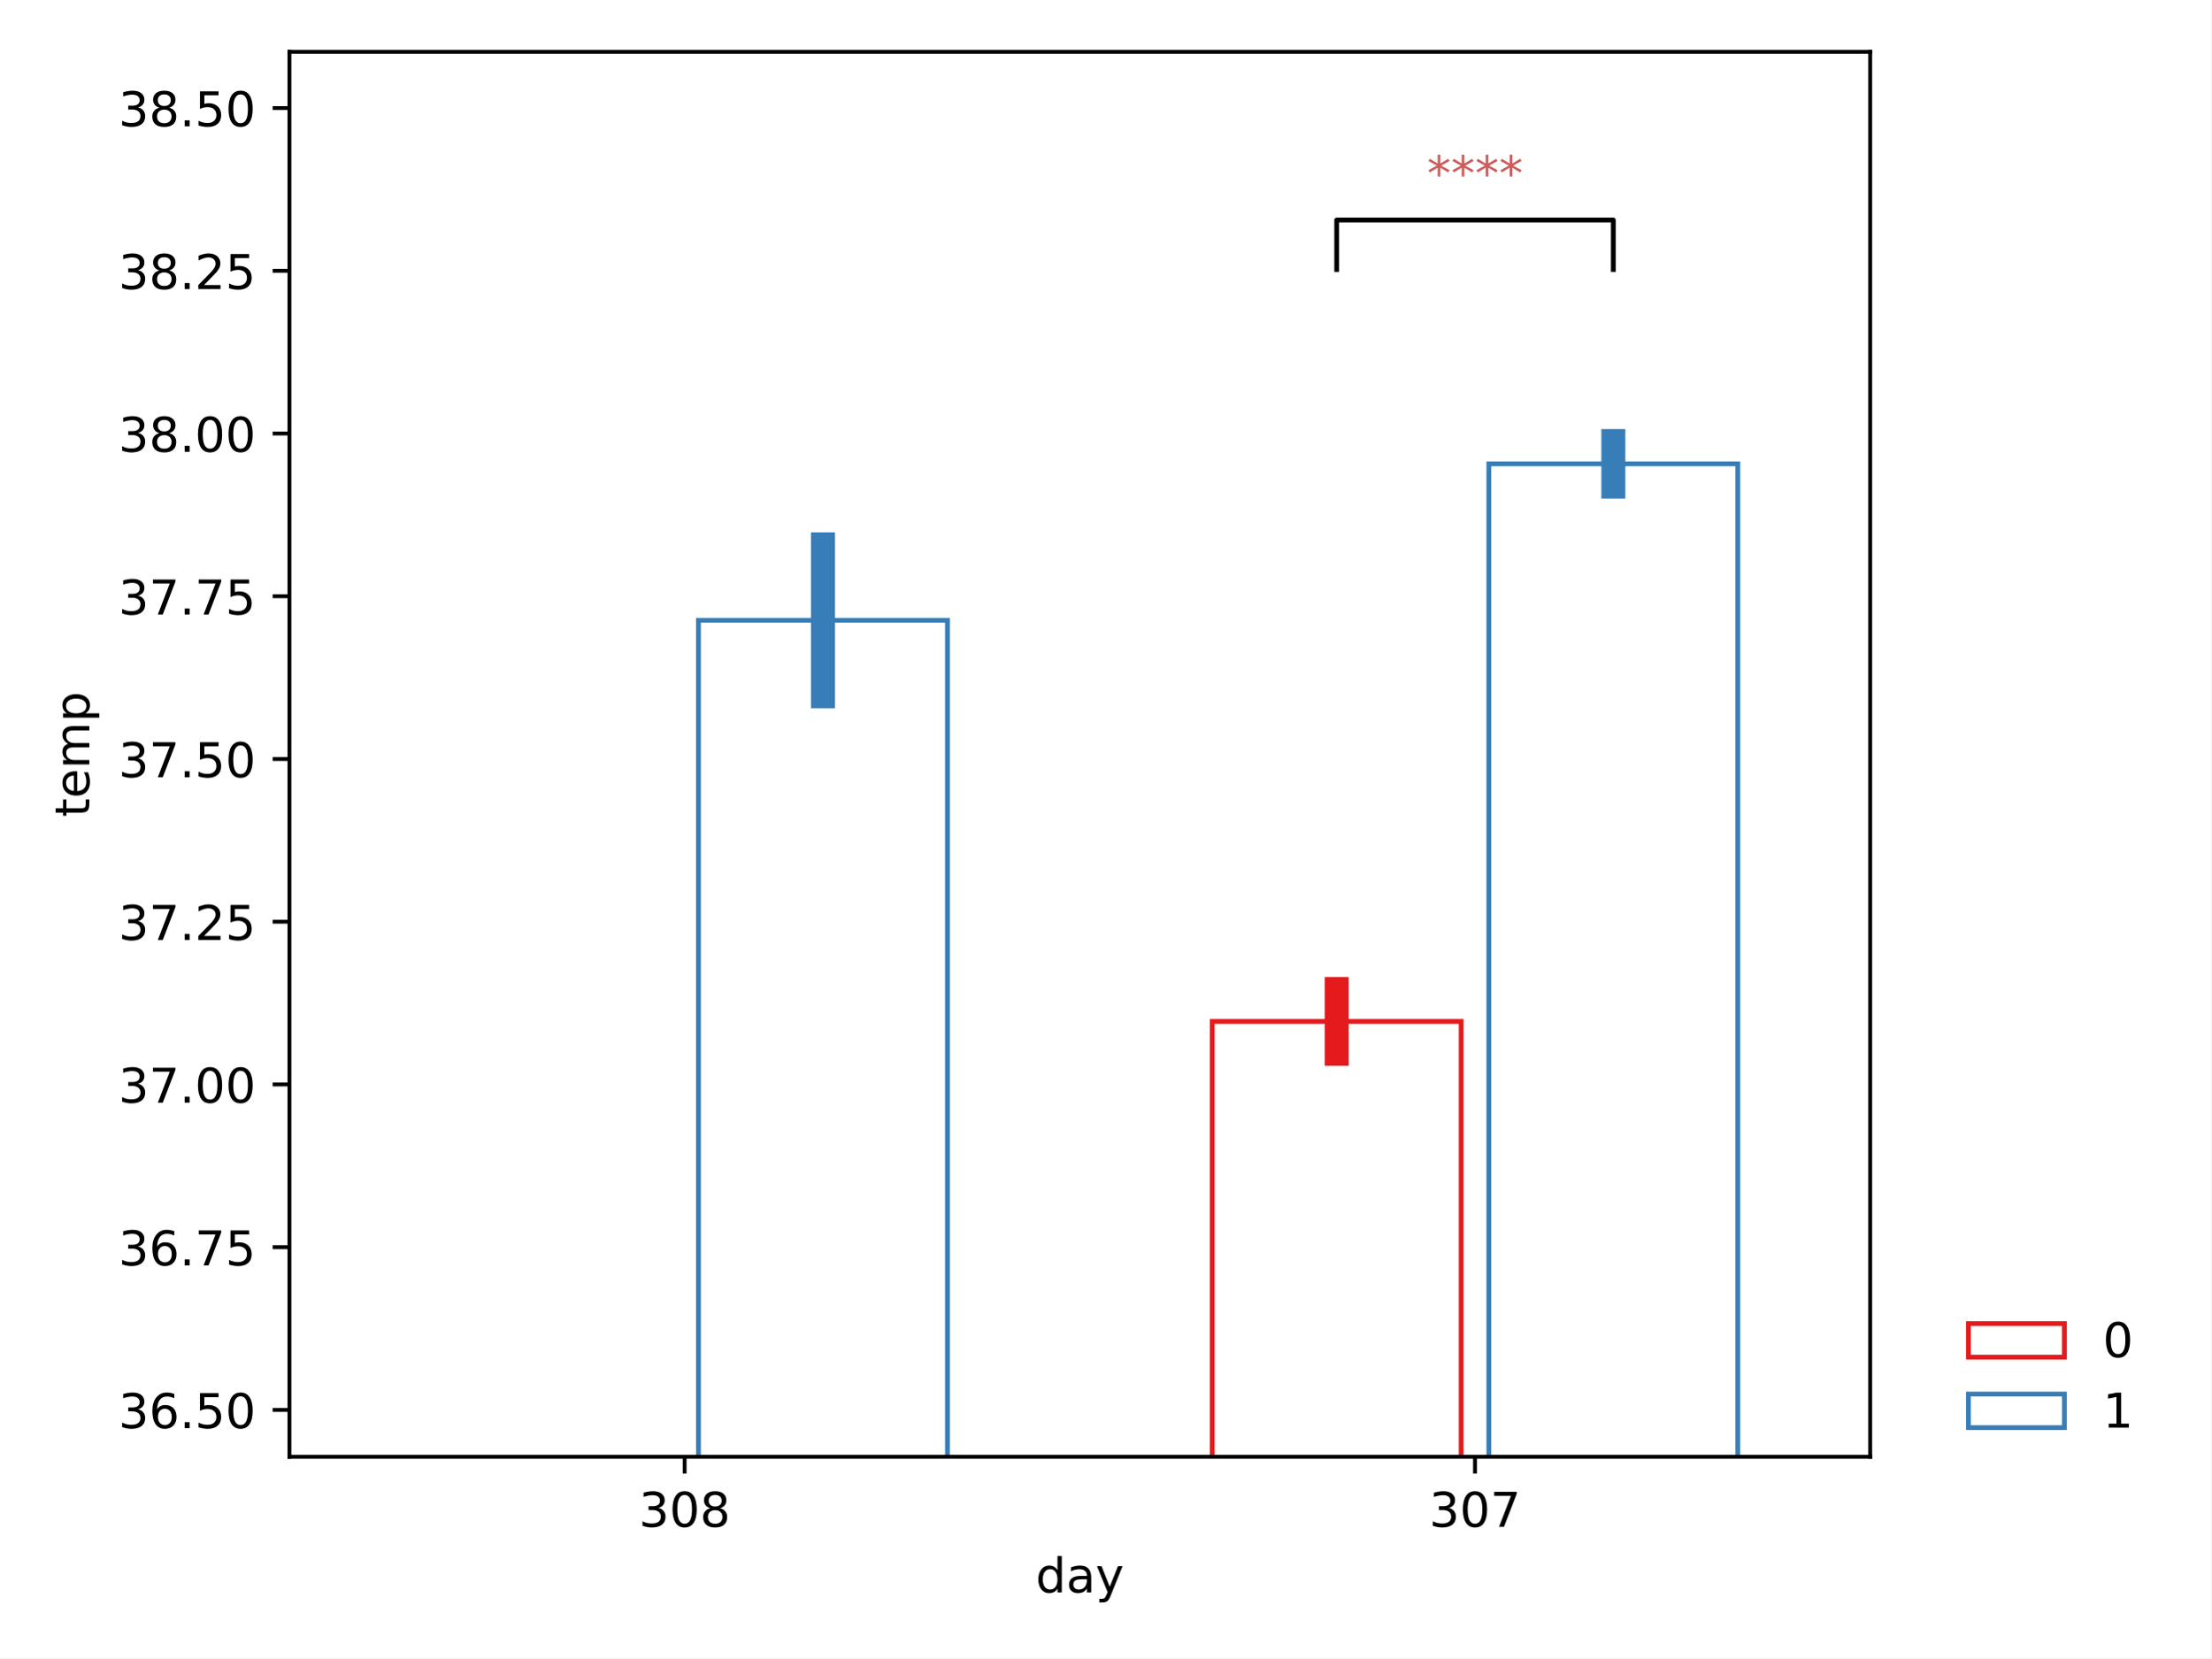
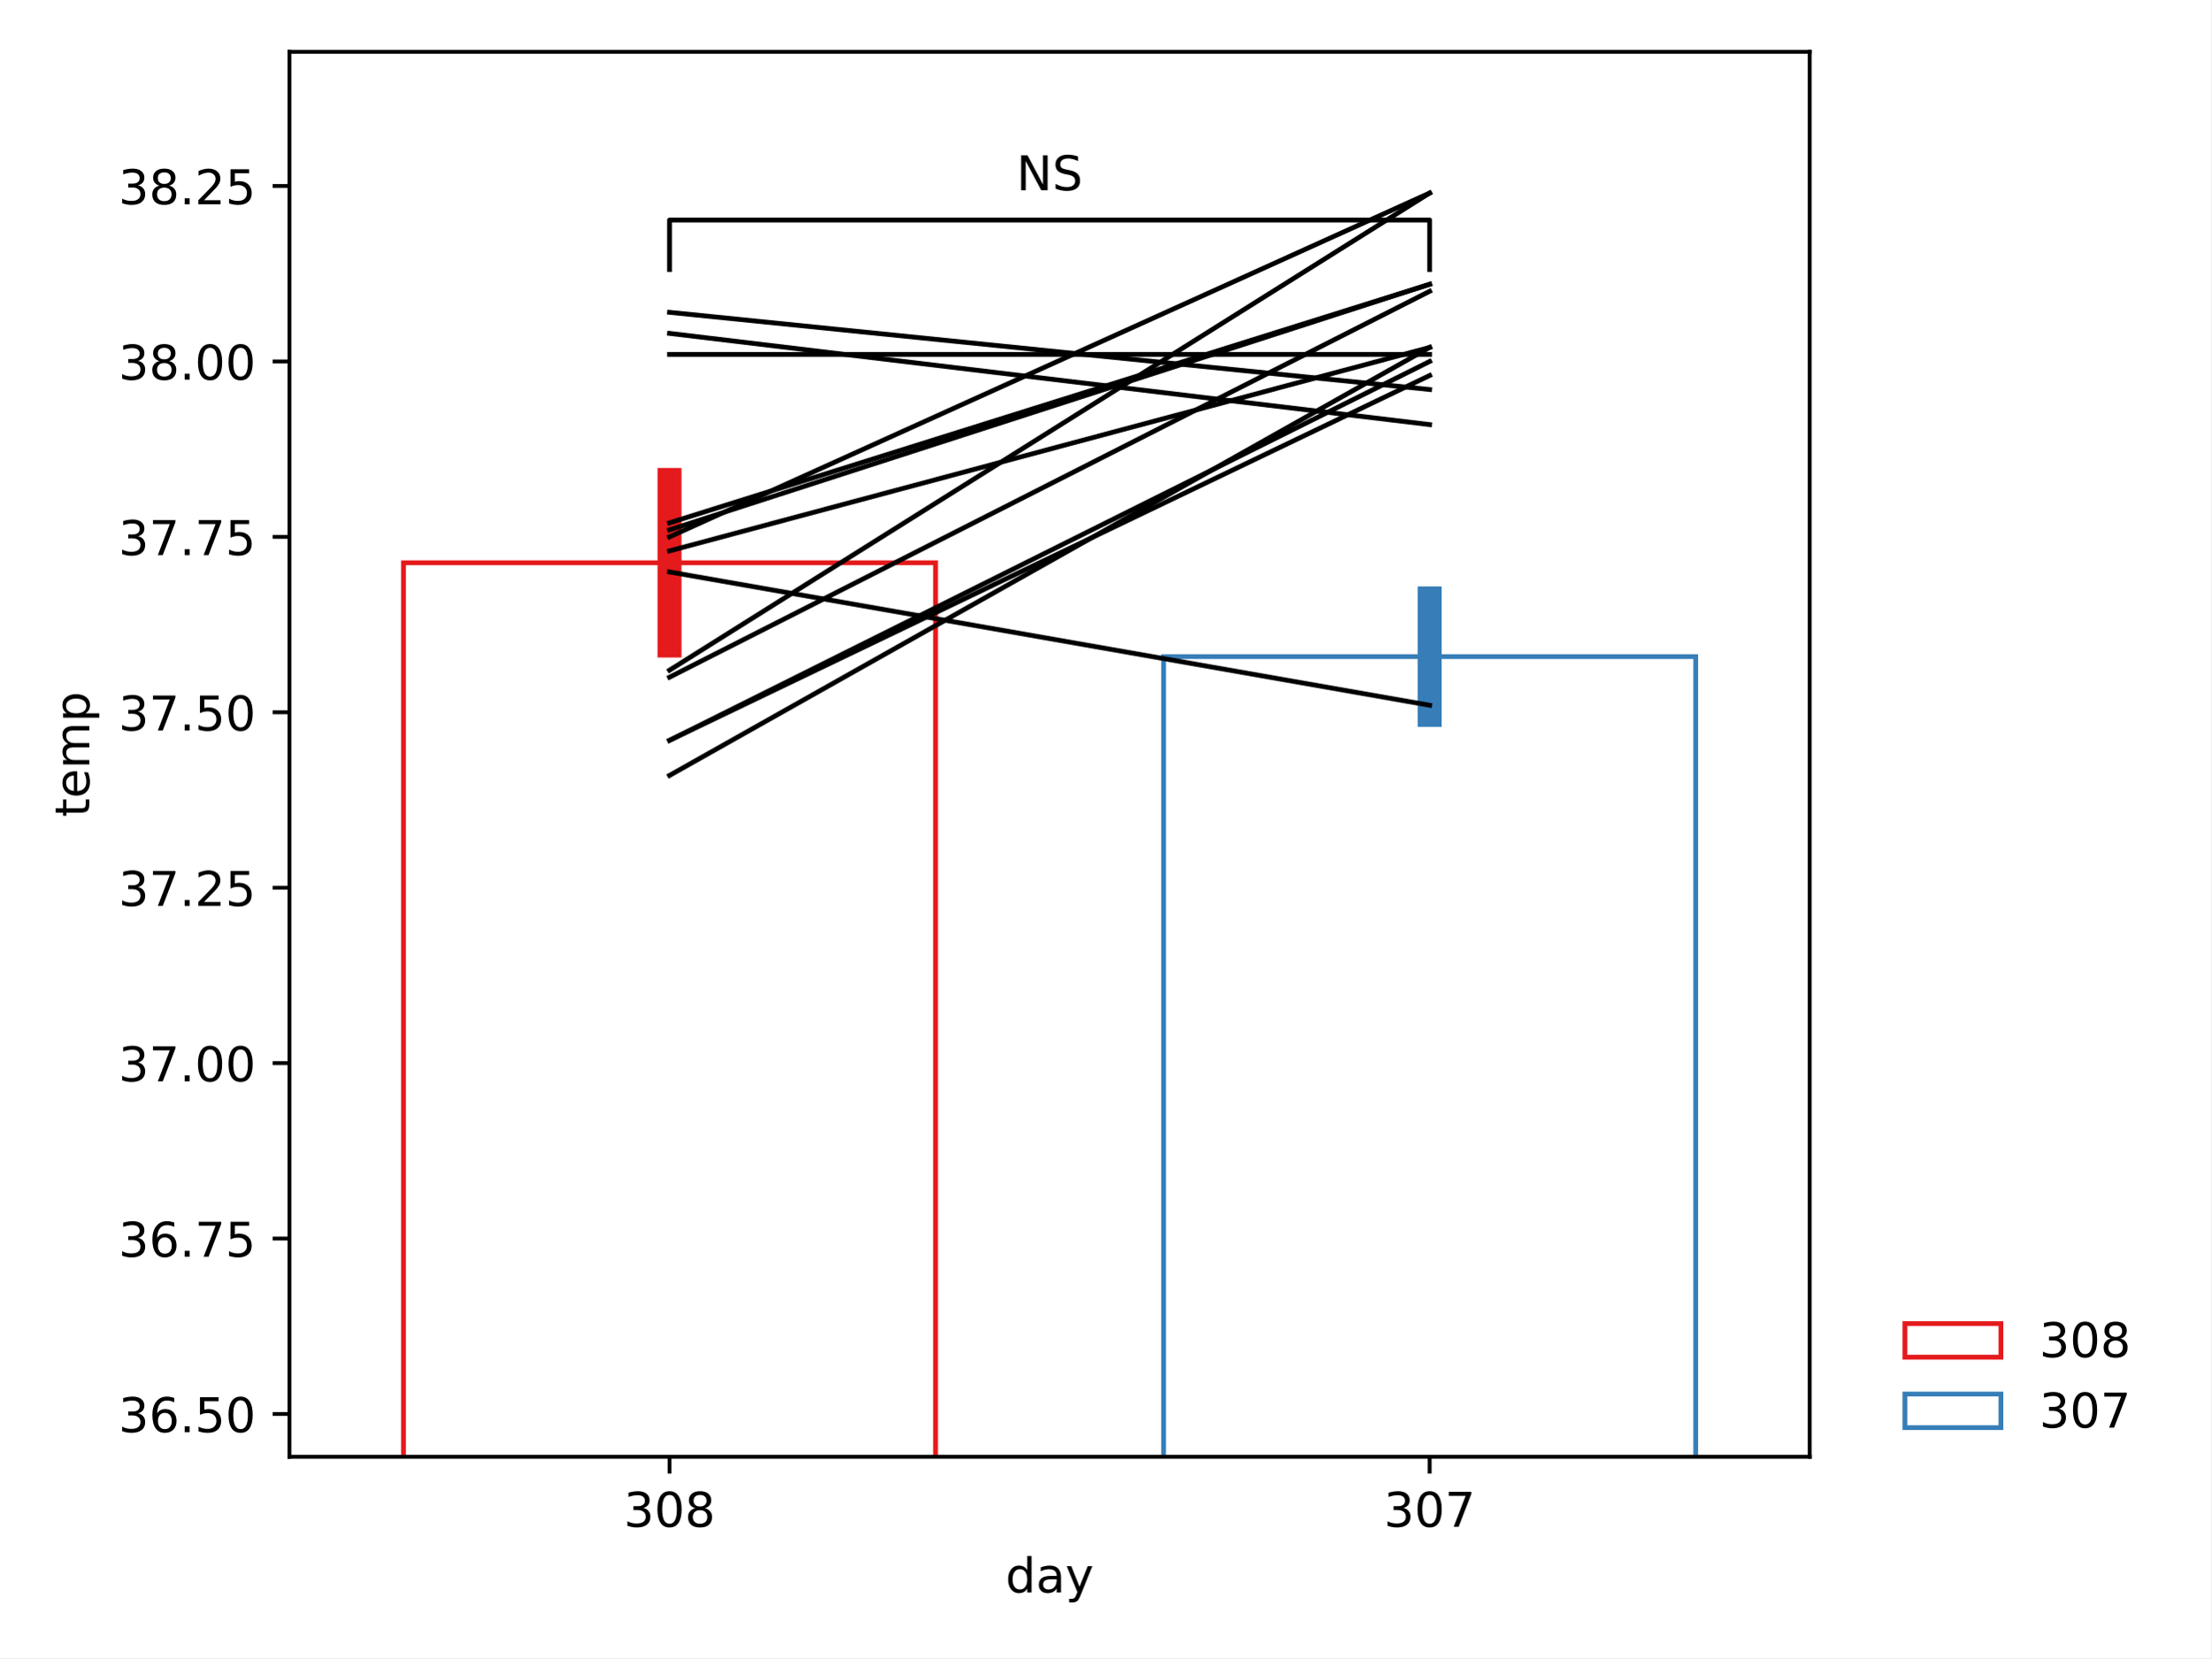
<svg xmlns="http://www.w3.org/2000/svg" xmlns:xlink="http://www.w3.org/1999/xlink" height="345.6pt" version="1.1" viewBox="0 0 460.8 345.6" width="460.8pt">
  <defs>
    <style type="text/css">
*{stroke-linecap:butt;stroke-linejoin:round;}
  </style>
  </defs>
  <g id="figure_1">
    <g id="patch_1">
      <path d="M 0 345.6  L 460.8 345.6  L 460.8 0  L 0 0  z " style="fill:#ffffff;" />
    </g>
    <g id="axes_1">
      <g id="patch_2">
-         <path d="M 60.32 303.64  L 389.754 303.64  L 389.754 10.8  L 60.32 10.8  z " style="fill:#ffffff;" />
+         <path d="M 60.32 303.64  L 377.154 303.64  L 377.154 10.8  L 60.32 10.8  z " style="fill:#ffffff;" />
      </g>
      <g id="patch_3">
-         <path clip-path="url(#p6694e8e1a4)" d="M 145.561 5245.993  L 197.447 5245.993  L 197.447 129.288  L 145.561 129.288  z " style="fill:#ffffff;stroke:#377eb8;stroke-linejoin:miter;" />
+         <path clip-path="url(#p8f9531ef33)" d="M 84.083 5633.176  L 194.974 5633.176  L 194.974 117.295  L 84.083 117.295  z " style="fill:#ffffff;stroke:#e41a1c;stroke-linejoin:miter;" />
      </g>
      <g id="patch_4">
-         <path clip-path="url(#p6694e8e1a4)" d="M 252.627 5245.993  L 304.513 5245.993  L 304.513 212.895  L 252.627 212.895  z " style="fill:#ffffff;stroke:#e41a1c;stroke-linejoin:miter;" />
-       </g>
-       <g id="patch_5">
-         <path clip-path="url(#p6694e8e1a4)" d="M 310.278 5245.993  L 362.164 5245.993  L 362.164 96.673  L 310.278 96.673  z " style="fill:#ffffff;stroke:#377eb8;stroke-linejoin:miter;" />
+         <path clip-path="url(#p8f9531ef33)" d="M 242.5 5633.176  L 353.391 5633.176  L 353.391 136.859  L 242.5 136.859  z " style="fill:#ffffff;stroke:#377eb8;stroke-linejoin:miter;" />
      </g>
      <g id="matplotlib.axis_1">
        <g id="xtick_1">
          <g id="line2d_1">
            <defs>
-               <path d="M 0 0  L 0 3.5  " id="m29ba41677a" style="stroke:#000000;stroke-width:0.8;" />
-             </defs>
-             <g>
-               <use style="stroke:#000000;stroke-width:0.8;" x="142.679" xlink:href="#m29ba41677a" y="303.64" />
+               <path d="M 0 0  L 0 3.5  " id="mb5882049f5" style="stroke:#000000;stroke-width:0.8;" />
+             </defs>
+             <g>
+               <use style="stroke:#000000;stroke-width:0.8;" x="139.529" xlink:href="#mb5882049f5" y="303.64" />
            </g>
          </g>
          <g id="text_1">
            <defs>
              <path d="M 40.578 39.312  Q 47.656 37.797 51.625 33  Q 55.609 28.219 55.609 21.188  Q 55.609 10.406 48.188 4.484  Q 40.766 -1.422 27.094 -1.422  Q 22.516 -1.422 17.656 -0.516  Q 12.797 0.391 7.625 2.203  L 7.625 11.719  Q 11.719 9.328 16.594 8.109  Q 21.484 6.891 26.812 6.891  Q 36.078 6.891 40.938 10.547  Q 45.797 14.203 45.797 21.188  Q 45.797 27.641 41.281 31.266  Q 36.766 34.906 28.719 34.906  L 20.219 34.906  L 20.219 43.016  L 29.109 43.016  Q 36.375 43.016 40.234 45.922  Q 44.094 48.828 44.094 54.297  Q 44.094 59.906 40.109 62.906  Q 36.141 65.922 28.719 65.922  Q 24.656 65.922 20.016 65.031  Q 15.375 64.156 9.812 62.312  L 9.812 71.094  Q 15.438 72.656 20.344 73.438  Q 25.25 74.219 29.594 74.219  Q 40.828 74.219 47.359 69.109  Q 53.906 64.016 53.906 55.328  Q 53.906 49.266 50.438 45.094  Q 46.969 40.922 40.578 39.312  z " id="DejaVuSans-51" />
              <path d="M 31.781 66.406  Q 24.172 66.406 20.328 58.906  Q 16.5 51.422 16.5 36.375  Q 16.5 21.391 20.328 13.891  Q 24.172 6.391 31.781 6.391  Q 39.453 6.391 43.281 13.891  Q 47.125 21.391 47.125 36.375  Q 47.125 51.422 43.281 58.906  Q 39.453 66.406 31.781 66.406  z M 31.781 74.219  Q 44.047 74.219 50.516 64.516  Q 56.984 54.828 56.984 36.375  Q 56.984 17.969 50.516 8.266  Q 44.047 -1.422 31.781 -1.422  Q 19.531 -1.422 13.062 8.266  Q 6.594 17.969 6.594 36.375  Q 6.594 54.828 13.062 64.516  Q 19.531 74.219 31.781 74.219  z " id="DejaVuSans-48" />
              <path d="M 31.781 34.625  Q 24.75 34.625 20.719 30.859  Q 16.703 27.094 16.703 20.516  Q 16.703 13.922 20.719 10.156  Q 24.75 6.391 31.781 6.391  Q 38.812 6.391 42.859 10.172  Q 46.922 13.969 46.922 20.516  Q 46.922 27.094 42.891 30.859  Q 38.875 34.625 31.781 34.625  z M 21.922 38.812  Q 15.578 40.375 12.031 44.719  Q 8.5 49.078 8.5 55.328  Q 8.5 64.062 14.719 69.141  Q 20.953 74.219 31.781 74.219  Q 42.672 74.219 48.875 69.141  Q 55.078 64.062 55.078 55.328  Q 55.078 49.078 51.531 44.719  Q 48 40.375 41.703 38.812  Q 48.828 37.156 52.797 32.312  Q 56.781 27.484 56.781 20.516  Q 56.781 9.906 50.312 4.234  Q 43.844 -1.422 31.781 -1.422  Q 19.734 -1.422 13.25 4.234  Q 6.781 9.906 6.781 20.516  Q 6.781 27.484 10.781 32.312  Q 14.797 37.156 21.922 38.812  z M 18.312 54.391  Q 18.312 48.734 21.844 45.562  Q 25.391 42.391 31.781 42.391  Q 38.141 42.391 41.719 45.562  Q 45.312 48.734 45.312 54.391  Q 45.312 60.062 41.719 63.234  Q 38.141 66.406 31.781 66.406  Q 25.391 66.406 21.844 63.234  Q 18.312 60.062 18.312 54.391  z " id="DejaVuSans-56" />
            </defs>
-             <g transform="translate(133.1347 318.2384)scale(0.1 -0.1)">
+             <g transform="translate(129.9847 318.2384)scale(0.1 -0.1)">
              <use xlink:href="#DejaVuSans-51" />
              <use x="63.623" xlink:href="#DejaVuSans-48" />
              <use x="127.246" xlink:href="#DejaVuSans-56" />
            </g>
          </g>
        </g>
        <g id="xtick_2">
          <g id="line2d_2">
            <g>
-               <use style="stroke:#000000;stroke-width:0.8;" x="307.396" xlink:href="#m29ba41677a" y="303.64" />
+               <use style="stroke:#000000;stroke-width:0.8;" x="297.945" xlink:href="#mb5882049f5" y="303.64" />
            </g>
          </g>
          <g id="text_2">
            <defs>
              <path d="M 8.203 72.906  L 55.078 72.906  L 55.078 68.703  L 28.609 0  L 18.312 0  L 43.219 64.594  L 8.203 64.594  z " id="DejaVuSans-55" />
            </defs>
-             <g transform="translate(297.8517 318.2384)scale(0.1 -0.1)">
+             <g transform="translate(288.4017 318.2384)scale(0.1 -0.1)">
              <use xlink:href="#DejaVuSans-51" />
              <use x="63.623" xlink:href="#DejaVuSans-48" />
              <use x="127.246" xlink:href="#DejaVuSans-55" />
            </g>
          </g>
        </g>
        <g id="text_3">
          <defs>
            <path d="M 45.406 46.391  L 45.406 75.984  L 54.391 75.984  L 54.391 0  L 45.406 0  L 45.406 8.203  Q 42.578 3.328 38.25 0.953  Q 33.938 -1.422 27.875 -1.422  Q 17.969 -1.422 11.734 6.484  Q 5.516 14.406 5.516 27.297  Q 5.516 40.188 11.734 48.094  Q 17.969 56 27.875 56  Q 33.938 56 38.25 53.625  Q 42.578 51.266 45.406 46.391  z M 14.797 27.297  Q 14.797 17.391 18.875 11.75  Q 22.953 6.109 30.078 6.109  Q 37.203 6.109 41.297 11.75  Q 45.406 17.391 45.406 27.297  Q 45.406 37.203 41.297 42.844  Q 37.203 48.484 30.078 48.484  Q 22.953 48.484 18.875 42.844  Q 14.797 37.203 14.797 27.297  z " id="DejaVuSans-100" />
            <path d="M 34.281 27.484  Q 23.391 27.484 19.188 25  Q 14.984 22.516 14.984 16.5  Q 14.984 11.719 18.141 8.906  Q 21.297 6.109 26.703 6.109  Q 34.188 6.109 38.703 11.406  Q 43.219 16.703 43.219 25.484  L 43.219 27.484  z M 52.203 31.203  L 52.203 0  L 43.219 0  L 43.219 8.297  Q 40.141 3.328 35.547 0.953  Q 30.953 -1.422 24.312 -1.422  Q 15.922 -1.422 10.953 3.297  Q 6 8.016 6 15.922  Q 6 25.141 12.172 29.828  Q 18.359 34.516 30.609 34.516  L 43.219 34.516  L 43.219 35.406  Q 43.219 41.609 39.141 45  Q 35.062 48.391 27.688 48.391  Q 23 48.391 18.547 47.266  Q 14.109 46.141 10.016 43.891  L 10.016 52.203  Q 14.938 54.109 19.578 55.047  Q 24.219 56 28.609 56  Q 40.484 56 46.344 49.844  Q 52.203 43.703 52.203 31.203  z " id="DejaVuSans-97" />
            <path d="M 32.172 -5.078  Q 28.375 -14.844 24.75 -17.812  Q 21.141 -20.797 15.094 -20.797  L 7.906 -20.797  L 7.906 -13.281  L 13.188 -13.281  Q 16.891 -13.281 18.938 -11.516  Q 21 -9.766 23.484 -3.219  L 25.094 0.875  L 2.984 54.688  L 12.5 54.688  L 29.594 11.922  L 46.688 54.688  L 56.203 54.688  z " id="DejaVuSans-121" />
          </defs>
-           <g transform="translate(215.8393 331.9166)scale(0.1 -0.1)">
+           <g transform="translate(209.5393 331.9166)scale(0.1 -0.1)">
            <use xlink:href="#DejaVuSans-100" />
            <use x="63.477" xlink:href="#DejaVuSans-97" />
            <use x="124.756" xlink:href="#DejaVuSans-121" />
          </g>
        </g>
      </g>
      <g id="matplotlib.axis_2">
        <g id="ytick_1">
          <g id="line2d_3">
            <defs>
-               <path d="M 0 0  L -3.5 0  " id="ma56a822fa0" style="stroke:#000000;stroke-width:0.8;" />
-             </defs>
-             <g>
-               <use style="stroke:#000000;stroke-width:0.8;" x="60.32" xlink:href="#ma56a822fa0" y="293.871" />
+               <path d="M 0 0  L -3.5 0  " id="mc6dd1ab895" style="stroke:#000000;stroke-width:0.8;" />
+             </defs>
+             <g>
+               <use style="stroke:#000000;stroke-width:0.8;" x="60.32" xlink:href="#mc6dd1ab895" y="294.718" />
            </g>
          </g>
          <g id="text_4">
            <defs>
              <path d="M 33.016 40.375  Q 26.375 40.375 22.484 35.828  Q 18.609 31.297 18.609 23.391  Q 18.609 15.531 22.484 10.953  Q 26.375 6.391 33.016 6.391  Q 39.656 6.391 43.531 10.953  Q 47.406 15.531 47.406 23.391  Q 47.406 31.297 43.531 35.828  Q 39.656 40.375 33.016 40.375  z M 52.594 71.297  L 52.594 62.312  Q 48.875 64.062 45.094 64.984  Q 41.312 65.922 37.594 65.922  Q 27.828 65.922 22.672 59.328  Q 17.531 52.734 16.797 39.406  Q 19.672 43.656 24.016 45.922  Q 28.375 48.188 33.594 48.188  Q 44.578 48.188 50.953 41.516  Q 57.328 34.859 57.328 23.391  Q 57.328 12.156 50.688 5.359  Q 44.047 -1.422 33.016 -1.422  Q 20.359 -1.422 13.672 8.266  Q 6.984 17.969 6.984 36.375  Q 6.984 53.656 15.188 63.938  Q 23.391 74.219 37.203 74.219  Q 40.922 74.219 44.703 73.484  Q 48.484 72.75 52.594 71.297  z " id="DejaVuSans-54" />
              <path d="M 10.688 12.406  L 21 12.406  L 21 0  L 10.688 0  z " id="DejaVuSans-46" />
              <path d="M 10.797 72.906  L 49.516 72.906  L 49.516 64.594  L 19.828 64.594  L 19.828 46.734  Q 21.969 47.469 24.109 47.828  Q 26.266 48.188 28.422 48.188  Q 40.625 48.188 47.75 41.5  Q 54.891 34.812 54.891 23.391  Q 54.891 11.625 47.562 5.094  Q 40.234 -1.422 26.906 -1.422  Q 22.312 -1.422 17.547 -0.641  Q 12.797 0.141 7.719 1.703  L 7.719 11.625  Q 12.109 9.234 16.797 8.062  Q 21.484 6.891 26.703 6.891  Q 35.156 6.891 40.078 11.328  Q 45.016 15.766 45.016 23.391  Q 45.016 31 40.078 35.438  Q 35.156 39.891 26.703 39.891  Q 22.75 39.891 18.812 39.016  Q 14.891 38.141 10.797 36.281  z " id="DejaVuSans-53" />
            </defs>
-             <g transform="translate(24.69187 297.6706)scale(0.1 -0.1)">
+             <g transform="translate(24.69187 298.5174)scale(0.1 -0.1)">
              <use xlink:href="#DejaVuSans-51" />
              <use x="63.623" xlink:href="#DejaVuSans-54" />
              <use x="127.246" xlink:href="#DejaVuSans-46" />
              <use x="159.033" xlink:href="#DejaVuSans-53" />
              <use x="222.656" xlink:href="#DejaVuSans-48" />
            </g>
          </g>
        </g>
        <g id="ytick_2">
          <g id="line2d_4">
            <g>
-               <use style="stroke:#000000;stroke-width:0.8;" x="60.32" xlink:href="#ma56a822fa0" y="259.953" />
+               <use style="stroke:#000000;stroke-width:0.8;" x="60.32" xlink:href="#mc6dd1ab895" y="258.153" />
            </g>
          </g>
          <g id="text_5">
-             <g transform="translate(24.69187 263.752)scale(0.1 -0.1)">
+             <g transform="translate(24.69187 261.9526)scale(0.1 -0.1)">
              <use xlink:href="#DejaVuSans-51" />
              <use x="63.623" xlink:href="#DejaVuSans-54" />
              <use x="127.246" xlink:href="#DejaVuSans-46" />
              <use x="159.033" xlink:href="#DejaVuSans-55" />
              <use x="222.656" xlink:href="#DejaVuSans-53" />
            </g>
          </g>
        </g>
        <g id="ytick_3">
          <g id="line2d_5">
            <g>
-               <use style="stroke:#000000;stroke-width:0.8;" x="60.32" xlink:href="#ma56a822fa0" y="226.034" />
+               <use style="stroke:#000000;stroke-width:0.8;" x="60.32" xlink:href="#mc6dd1ab895" y="221.589" />
            </g>
          </g>
          <g id="text_6">
-             <g transform="translate(24.69187 229.8334)scale(0.1 -0.1)">
+             <g transform="translate(24.69187 225.3879)scale(0.1 -0.1)">
              <use xlink:href="#DejaVuSans-51" />
              <use x="63.623" xlink:href="#DejaVuSans-55" />
              <use x="127.246" xlink:href="#DejaVuSans-46" />
              <use x="159.033" xlink:href="#DejaVuSans-48" />
              <use x="222.656" xlink:href="#DejaVuSans-48" />
            </g>
          </g>
        </g>
        <g id="ytick_4">
          <g id="line2d_6">
            <g>
-               <use style="stroke:#000000;stroke-width:0.8;" x="60.32" xlink:href="#ma56a822fa0" y="192.115" />
+               <use style="stroke:#000000;stroke-width:0.8;" x="60.32" xlink:href="#mc6dd1ab895" y="185.024" />
            </g>
          </g>
          <g id="text_7">
            <defs>
              <path d="M 19.188 8.297  L 53.609 8.297  L 53.609 0  L 7.328 0  L 7.328 8.297  Q 12.938 14.109 22.625 23.891  Q 32.328 33.688 34.812 36.531  Q 39.547 41.844 41.422 45.531  Q 43.312 49.219 43.312 52.781  Q 43.312 58.594 39.234 62.25  Q 35.156 65.922 28.609 65.922  Q 23.969 65.922 18.812 64.312  Q 13.672 62.703 7.812 59.422  L 7.812 69.391  Q 13.766 71.781 18.938 73  Q 24.125 74.219 28.422 74.219  Q 39.75 74.219 46.484 68.547  Q 53.219 62.891 53.219 53.422  Q 53.219 48.922 51.531 44.891  Q 49.859 40.875 45.406 35.406  Q 44.188 33.984 37.641 27.219  Q 31.109 20.453 19.188 8.297  z " id="DejaVuSans-50" />
            </defs>
-             <g transform="translate(24.69187 195.9147)scale(0.1 -0.1)">
+             <g transform="translate(24.69187 188.8231)scale(0.1 -0.1)">
              <use xlink:href="#DejaVuSans-51" />
              <use x="63.623" xlink:href="#DejaVuSans-55" />
              <use x="127.246" xlink:href="#DejaVuSans-46" />
              <use x="159.033" xlink:href="#DejaVuSans-50" />
              <use x="222.656" xlink:href="#DejaVuSans-53" />
            </g>
          </g>
        </g>
        <g id="ytick_5">
          <g id="line2d_7">
            <g>
-               <use style="stroke:#000000;stroke-width:0.8;" x="60.32" xlink:href="#ma56a822fa0" y="158.197" />
+               <use style="stroke:#000000;stroke-width:0.8;" x="60.32" xlink:href="#mc6dd1ab895" y="148.459" />
            </g>
          </g>
          <g id="text_8">
-             <g transform="translate(24.69187 161.9961)scale(0.1 -0.1)">
+             <g transform="translate(24.69187 152.2583)scale(0.1 -0.1)">
              <use xlink:href="#DejaVuSans-51" />
              <use x="63.623" xlink:href="#DejaVuSans-55" />
              <use x="127.246" xlink:href="#DejaVuSans-46" />
              <use x="159.033" xlink:href="#DejaVuSans-53" />
              <use x="222.656" xlink:href="#DejaVuSans-48" />
            </g>
          </g>
        </g>
        <g id="ytick_6">
          <g id="line2d_8">
            <g>
-               <use style="stroke:#000000;stroke-width:0.8;" x="60.32" xlink:href="#ma56a822fa0" y="124.278" />
+               <use style="stroke:#000000;stroke-width:0.8;" x="60.32" xlink:href="#mc6dd1ab895" y="111.894" />
            </g>
          </g>
          <g id="text_9">
-             <g transform="translate(24.69187 128.0774)scale(0.1 -0.1)">
+             <g transform="translate(24.69187 115.6935)scale(0.1 -0.1)">
              <use xlink:href="#DejaVuSans-51" />
              <use x="63.623" xlink:href="#DejaVuSans-55" />
              <use x="127.246" xlink:href="#DejaVuSans-46" />
              <use x="159.033" xlink:href="#DejaVuSans-55" />
              <use x="222.656" xlink:href="#DejaVuSans-53" />
            </g>
          </g>
        </g>
        <g id="ytick_7">
          <g id="line2d_9">
            <g>
-               <use style="stroke:#000000;stroke-width:0.8;" x="60.32" xlink:href="#ma56a822fa0" y="90.36" />
+               <use style="stroke:#000000;stroke-width:0.8;" x="60.32" xlink:href="#mc6dd1ab895" y="75.33" />
            </g>
          </g>
          <g id="text_10">
-             <g transform="translate(24.69187 94.15879)scale(0.1 -0.1)">
+             <g transform="translate(24.69187 79.12874)scale(0.1 -0.1)">
              <use xlink:href="#DejaVuSans-51" />
              <use x="63.623" xlink:href="#DejaVuSans-56" />
              <use x="127.246" xlink:href="#DejaVuSans-46" />
              <use x="159.033" xlink:href="#DejaVuSans-48" />
              <use x="222.656" xlink:href="#DejaVuSans-48" />
            </g>
          </g>
        </g>
        <g id="ytick_8">
          <g id="line2d_10">
            <g>
-               <use style="stroke:#000000;stroke-width:0.8;" x="60.32" xlink:href="#ma56a822fa0" y="56.441" />
+               <use style="stroke:#000000;stroke-width:0.8;" x="60.32" xlink:href="#mc6dd1ab895" y="38.765" />
            </g>
          </g>
          <g id="text_11">
-             <g transform="translate(24.69187 60.24014)scale(0.1 -0.1)">
+             <g transform="translate(24.69187 42.56396)scale(0.1 -0.1)">
              <use xlink:href="#DejaVuSans-51" />
              <use x="63.623" xlink:href="#DejaVuSans-56" />
              <use x="127.246" xlink:href="#DejaVuSans-46" />
              <use x="159.033" xlink:href="#DejaVuSans-50" />
              <use x="222.656" xlink:href="#DejaVuSans-53" />
            </g>
          </g>
        </g>
-         <g id="ytick_9">
-           <g id="line2d_11">
-             <g>
-               <use style="stroke:#000000;stroke-width:0.8;" x="60.32" xlink:href="#ma56a822fa0" y="22.522" />
-             </g>
-           </g>
-           <g id="text_12">
-             <g transform="translate(24.69187 26.3215)scale(0.1 -0.1)">
-               <use xlink:href="#DejaVuSans-51" />
-               <use x="63.623" xlink:href="#DejaVuSans-56" />
-               <use x="127.246" xlink:href="#DejaVuSans-46" />
-               <use x="159.033" xlink:href="#DejaVuSans-53" />
-               <use x="222.656" xlink:href="#DejaVuSans-48" />
-             </g>
-           </g>
-         </g>
-         <g id="text_13">
+         <g id="text_12">
          <defs>
            <path d="M 18.312 70.219  L 18.312 54.688  L 36.812 54.688  L 36.812 47.703  L 18.312 47.703  L 18.312 18.016  Q 18.312 11.328 20.141 9.422  Q 21.969 7.516 27.594 7.516  L 36.812 7.516  L 36.812 0  L 27.594 0  Q 17.188 0 13.234 3.875  Q 9.281 7.766 9.281 18.016  L 9.281 47.703  L 2.688 47.703  L 2.688 54.688  L 9.281 54.688  L 9.281 70.219  z " id="DejaVuSans-116" />
            <path d="M 56.203 29.594  L 56.203 25.203  L 14.891 25.203  Q 15.484 15.922 20.484 11.062  Q 25.484 6.203 34.422 6.203  Q 39.594 6.203 44.453 7.469  Q 49.312 8.734 54.109 11.281  L 54.109 2.781  Q 49.266 0.734 44.188 -0.344  Q 39.109 -1.422 33.891 -1.422  Q 20.797 -1.422 13.156 6.188  Q 5.516 13.812 5.516 26.812  Q 5.516 40.234 12.766 48.109  Q 20.016 56 32.328 56  Q 43.359 56 49.781 48.891  Q 56.203 41.797 56.203 29.594  z M 47.219 32.234  Q 47.125 39.594 43.094 43.984  Q 39.062 48.391 32.422 48.391  Q 24.906 48.391 20.391 44.141  Q 15.875 39.891 15.188 32.172  z " id="DejaVuSans-101" />
            <path d="M 52 44.188  Q 55.375 50.25 60.062 53.125  Q 64.75 56 71.094 56  Q 79.641 56 84.281 50.016  Q 88.922 44.047 88.922 33.016  L 88.922 0  L 79.891 0  L 79.891 32.719  Q 79.891 40.578 77.094 44.375  Q 74.312 48.188 68.609 48.188  Q 61.625 48.188 57.562 43.547  Q 53.516 38.922 53.516 30.906  L 53.516 0  L 44.484 0  L 44.484 32.719  Q 44.484 40.625 41.703 44.406  Q 38.922 48.188 33.109 48.188  Q 26.219 48.188 22.156 43.531  Q 18.109 38.875 18.109 30.906  L 18.109 0  L 9.078 0  L 9.078 54.688  L 18.109 54.688  L 18.109 46.188  Q 21.188 51.219 25.484 53.609  Q 29.781 56 35.688 56  Q 41.656 56 45.828 52.969  Q 50 49.953 52 44.188  z " id="DejaVuSans-109" />
            <path d="M 18.109 8.203  L 18.109 -20.797  L 9.078 -20.797  L 9.078 54.688  L 18.109 54.688  L 18.109 46.391  Q 20.953 51.266 25.266 53.625  Q 29.594 56 35.594 56  Q 45.562 56 51.781 48.094  Q 58.016 40.188 58.016 27.297  Q 58.016 14.406 51.781 6.484  Q 45.562 -1.422 35.594 -1.422  Q 29.594 -1.422 25.266 0.953  Q 20.953 3.328 18.109 8.203  z M 48.688 27.297  Q 48.688 37.203 44.609 42.844  Q 40.531 48.484 33.406 48.484  Q 26.266 48.484 22.188 42.844  Q 18.109 37.203 18.109 27.297  Q 18.109 17.391 22.188 11.75  Q 26.266 6.109 33.406 6.109  Q 40.531 6.109 44.609 11.75  Q 48.688 17.391 48.688 27.297  z " id="DejaVuSans-112" />
          </defs>
          <g transform="translate(18.61219 170.3013)rotate(-90)scale(0.1 -0.1)">
            <use xlink:href="#DejaVuSans-116" />
            <use x="39.209" xlink:href="#DejaVuSans-101" />
            <use x="100.732" xlink:href="#DejaVuSans-109" />
            <use x="198.145" xlink:href="#DejaVuSans-112" />
          </g>
        </g>
      </g>
      <g id="LineCollection_1">
-         <path clip-path="url(#p6694e8e1a4)" d="M 171.504 147.616  L 171.504 110.96  " style="fill:none;stroke:#377eb8;stroke-width:5;" />
+         <path clip-path="url(#p8f9531ef33)" d="M 139.529 137.052  L 139.529 97.537  " style="fill:none;stroke:#e41a1c;stroke-width:5;" />
      </g>
      <g id="LineCollection_2">
-         <path clip-path="url(#p6694e8e1a4)" d="M 278.57 222.157  L 278.57 203.633  " style="fill:none;stroke:#e41a1c;stroke-width:5;" />
-       </g>
-       <g id="LineCollection_3">
-         <path clip-path="url(#p6694e8e1a4)" d="M 336.221 103.918  L 336.221 89.427  " style="fill:none;stroke:#377eb8;stroke-width:5;" />
+         <path clip-path="url(#p8f9531ef33)" d="M 297.945 151.496  L 297.945 122.223  " style="fill:none;stroke:#377eb8;stroke-width:5;" />
+       </g>
+       <g id="line2d_11">
+         <path clip-path="url(#p8f9531ef33)" d="M 139.529 56.17  L 139.529 45.858  L 297.945 45.858  L 297.945 56.17  " style="fill:none;stroke:#000000;stroke-linecap:square;" />
+       </g>
+       <g id="patch_5">
+         <path d="M 60.32 303.64  L 60.32 10.8  " style="fill:none;stroke:#000000;stroke-linecap:square;stroke-linejoin:miter;stroke-width:0.8;" />
+       </g>
+       <g id="patch_6">
+         <path d="M 377.154 303.64  L 377.154 10.8  " style="fill:none;stroke:#000000;stroke-linecap:square;stroke-linejoin:miter;stroke-width:0.8;" />
+       </g>
+       <g id="patch_7">
+         <path d="M 60.32 303.64  L 377.154 303.64  " style="fill:none;stroke:#000000;stroke-linecap:square;stroke-linejoin:miter;stroke-width:0.8;" />
+       </g>
+       <g id="patch_8">
+         <path d="M 60.32 10.8  L 377.154 10.8  " style="fill:none;stroke:#000000;stroke-linecap:square;stroke-linejoin:miter;stroke-width:0.8;" />
      </g>
      <g id="line2d_12">
-         <path clip-path="url(#p6694e8e1a4)" d="M 278.57 56.17  L 278.57 45.858  L 336.221 45.858  L 336.221 56.17  " style="fill:none;stroke:#000000;stroke-linecap:square;" />
-       </g>
-       <g id="patch_6">
-         <path d="M 60.32 303.64  L 60.32 10.8  " style="fill:none;stroke:#000000;stroke-linecap:square;stroke-linejoin:miter;stroke-width:0.8;" />
-       </g>
-       <g id="patch_7">
-         <path d="M 389.754 303.64  L 389.754 10.8  " style="fill:none;stroke:#000000;stroke-linecap:square;stroke-linejoin:miter;stroke-width:0.8;" />
-       </g>
-       <g id="patch_8">
-         <path d="M 60.32 303.64  L 389.754 303.64  " style="fill:none;stroke:#000000;stroke-linecap:square;stroke-linejoin:miter;stroke-width:0.8;" />
-       </g>
-       <g id="patch_9">
-         <path d="M 60.32 10.8  L 389.754 10.8  " style="fill:none;stroke:#000000;stroke-linecap:square;stroke-linejoin:miter;stroke-width:0.8;" />
-       </g>
-       <g id="text_14">
+         <path clip-path="url(#p8f9531ef33)" d="M 139.529 119.207  L 297.945 146.996  " style="fill:none;stroke:#000000;stroke-linecap:square;" />
+       </g>
+       <g id="line2d_13">
+         <path clip-path="url(#p8f9531ef33)" d="M 139.529 154.309  L 297.945 78.255  " style="fill:none;stroke:#000000;stroke-linecap:square;" />
+       </g>
+       <g id="line2d_14">
+         <path clip-path="url(#p8f9531ef33)" d="M 139.529 161.622  L 297.945 72.404  " style="fill:none;stroke:#000000;stroke-linecap:square;" />
+       </g>
+       <g id="line2d_15">
+         <path clip-path="url(#p8f9531ef33)" d="M 139.529 154.309  L 297.945 75.33  " style="fill:none;stroke:#000000;stroke-linecap:square;" />
+       </g>
+       <g id="line2d_16">
+         <path clip-path="url(#p8f9531ef33)" d="M 139.529 139.684  L 297.945 40.227  " style="fill:none;stroke:#000000;stroke-linecap:square;" />
+       </g>
+       <g id="line2d_17">
+         <path clip-path="url(#p8f9531ef33)" d="M 139.529 141.146  L 297.945 60.704  " style="fill:none;stroke:#000000;stroke-linecap:square;" />
+       </g>
+       <g id="line2d_18">
+         <path clip-path="url(#p8f9531ef33)" d="M 139.529 111.894  L 297.945 40.227  " style="fill:none;stroke:#000000;stroke-linecap:square;" />
+       </g>
+       <g id="line2d_19">
+         <path clip-path="url(#p8f9531ef33)" d="M 139.529 110.432  L 297.945 59.241  " style="fill:none;stroke:#000000;stroke-linecap:square;" />
+       </g>
+       <g id="line2d_20">
+         <path clip-path="url(#p8f9531ef33)" d="M 139.529 114.819  L 297.945 72.404  " style="fill:none;stroke:#000000;stroke-linecap:square;" />
+       </g>
+       <g id="line2d_21">
+         <path clip-path="url(#p8f9531ef33)" d="M 139.529 108.969  L 297.945 59.241  " style="fill:none;stroke:#000000;stroke-linecap:square;" />
+       </g>
+       <g id="line2d_22">
+         <path clip-path="url(#p8f9531ef33)" d="M 139.529 73.867  L 297.945 73.867  " style="fill:none;stroke:#000000;stroke-linecap:square;" />
+       </g>
+       <g id="line2d_23">
+         <path clip-path="url(#p8f9531ef33)" d="M 139.529 69.479  L 297.945 88.493  " style="fill:none;stroke:#000000;stroke-linecap:square;" />
+       </g>
+       <g id="line2d_24">
+         <path clip-path="url(#p8f9531ef33)" d="M 139.529 65.091  L 297.945 81.18  " style="fill:none;stroke:#000000;stroke-linecap:square;" />
+       </g>
+       <g id="text_13">
        <defs>
-           <path d="M 47.016 60.891  L 29.5 51.422  L 47.016 41.891  L 44.188 37.109  L 27.781 47.016  L 27.781 28.609  L 22.219 28.609  L 22.219 47.016  L 5.812 37.109  L 2.984 41.891  L 20.516 51.422  L 2.984 60.891  L 5.812 65.719  L 22.219 55.812  L 22.219 74.219  L 27.781 74.219  L 27.781 55.812  L 44.188 65.719  z " id="DejaVuSans-42" />
+           <path d="M 9.812 72.906  L 23.094 72.906  L 55.422 11.922  L 55.422 72.906  L 64.984 72.906  L 64.984 0  L 51.703 0  L 19.391 60.984  L 19.391 0  L 9.812 0  z " id="DejaVuSans-78" />
+           <path d="M 53.516 70.516  L 53.516 60.891  Q 47.906 63.578 42.922 64.891  Q 37.938 66.219 33.297 66.219  Q 25.25 66.219 20.875 63.094  Q 16.5 59.969 16.5 54.203  Q 16.5 49.359 19.406 46.891  Q 22.312 44.438 30.422 42.922  L 36.375 41.703  Q 47.406 39.594 52.656 34.297  Q 57.906 29 57.906 20.125  Q 57.906 9.516 50.797 4.047  Q 43.703 -1.422 29.984 -1.422  Q 24.812 -1.422 18.969 -0.25  Q 13.141 0.922 6.891 3.219  L 6.891 13.375  Q 12.891 10.016 18.656 8.297  Q 24.422 6.594 29.984 6.594  Q 38.422 6.594 43.016 9.906  Q 47.609 13.234 47.609 19.391  Q 47.609 24.75 44.312 27.781  Q 41.016 30.812 33.5 32.328  L 27.484 33.5  Q 16.453 35.688 11.516 40.375  Q 6.594 45.062 6.594 53.422  Q 6.594 63.094 13.406 68.656  Q 20.219 74.219 32.172 74.219  Q 37.312 74.219 42.625 73.281  Q 47.953 72.359 53.516 70.516  z " id="DejaVuSans-83" />
        </defs>
-         <g style="fill:#cd5c5c;" transform="translate(297.3955 39.65411)scale(0.1 -0.1)">
-           <use xlink:href="#DejaVuSans-42" />
-           <use x="50" xlink:href="#DejaVuSans-42" />
-           <use x="100" xlink:href="#DejaVuSans-42" />
-           <use x="150" xlink:href="#DejaVuSans-42" />
+         <g transform="translate(211.8222 39.65411)scale(0.1 -0.1)">
+           <use xlink:href="#DejaVuSans-78" />
+           <use x="74.805" xlink:href="#DejaVuSans-83" />
        </g>
      </g>
      <g id="legend_1">
+         <g id="patch_9">
+           <path d="M 396.996 282.882  L 416.996 282.882  L 416.996 275.882  L 396.996 275.882  z " style="fill:#ffffff;stroke:#e41a1c;stroke-linejoin:miter;" />
+         </g>
+         <g id="text_14">
+           <g transform="translate(424.9957 282.8822)scale(0.1 -0.1)">
+             <use xlink:href="#DejaVuSans-51" />
+             <use x="63.623" xlink:href="#DejaVuSans-48" />
+             <use x="127.246" xlink:href="#DejaVuSans-56" />
+           </g>
+         </g>
        <g id="patch_10">
-           <path d="M 410.226 282.882  L 430.226 282.882  L 430.226 275.882  L 410.226 275.882  z " style="fill:#ffffff;stroke:#e41a1c;stroke-linejoin:miter;" />
+           <path d="M 396.996 297.56  L 416.996 297.56  L 416.996 290.56  L 396.996 290.56  z " style="fill:#ffffff;stroke:#377eb8;stroke-linejoin:miter;" />
        </g>
        <g id="text_15">
-           <g transform="translate(438.2257 282.8822)scale(0.1 -0.1)">
-             <use xlink:href="#DejaVuSans-48" />
-           </g>
-         </g>
-         <g id="patch_11">
-           <path d="M 410.226 297.56  L 430.226 297.56  L 430.226 290.56  L 410.226 290.56  z " style="fill:#ffffff;stroke:#377eb8;stroke-linejoin:miter;" />
-         </g>
-         <g id="text_16">
-           <defs>
-             <path d="M 12.406 8.297  L 28.516 8.297  L 28.516 63.922  L 10.984 60.406  L 10.984 69.391  L 28.422 72.906  L 38.281 72.906  L 38.281 8.297  L 54.391 8.297  L 54.391 0  L 12.406 0  z " id="DejaVuSans-49" />
-           </defs>
-           <g transform="translate(438.2257 297.5603)scale(0.1 -0.1)">
-             <use xlink:href="#DejaVuSans-49" />
+           <g transform="translate(424.9957 297.5603)scale(0.1 -0.1)">
+             <use xlink:href="#DejaVuSans-51" />
+             <use x="63.623" xlink:href="#DejaVuSans-48" />
+             <use x="127.246" xlink:href="#DejaVuSans-55" />
          </g>
        </g>
      </g>
    </g>
  </g>
  <defs>
-     <clipPath id="p6694e8e1a4">
-       <rect height="292.84" width="329.434" x="60.32" y="10.8" />
+     <clipPath id="p8f9531ef33">
+       <rect height="292.84" width="316.834" x="60.32" y="10.8" />
    </clipPath>
  </defs>
</svg>
